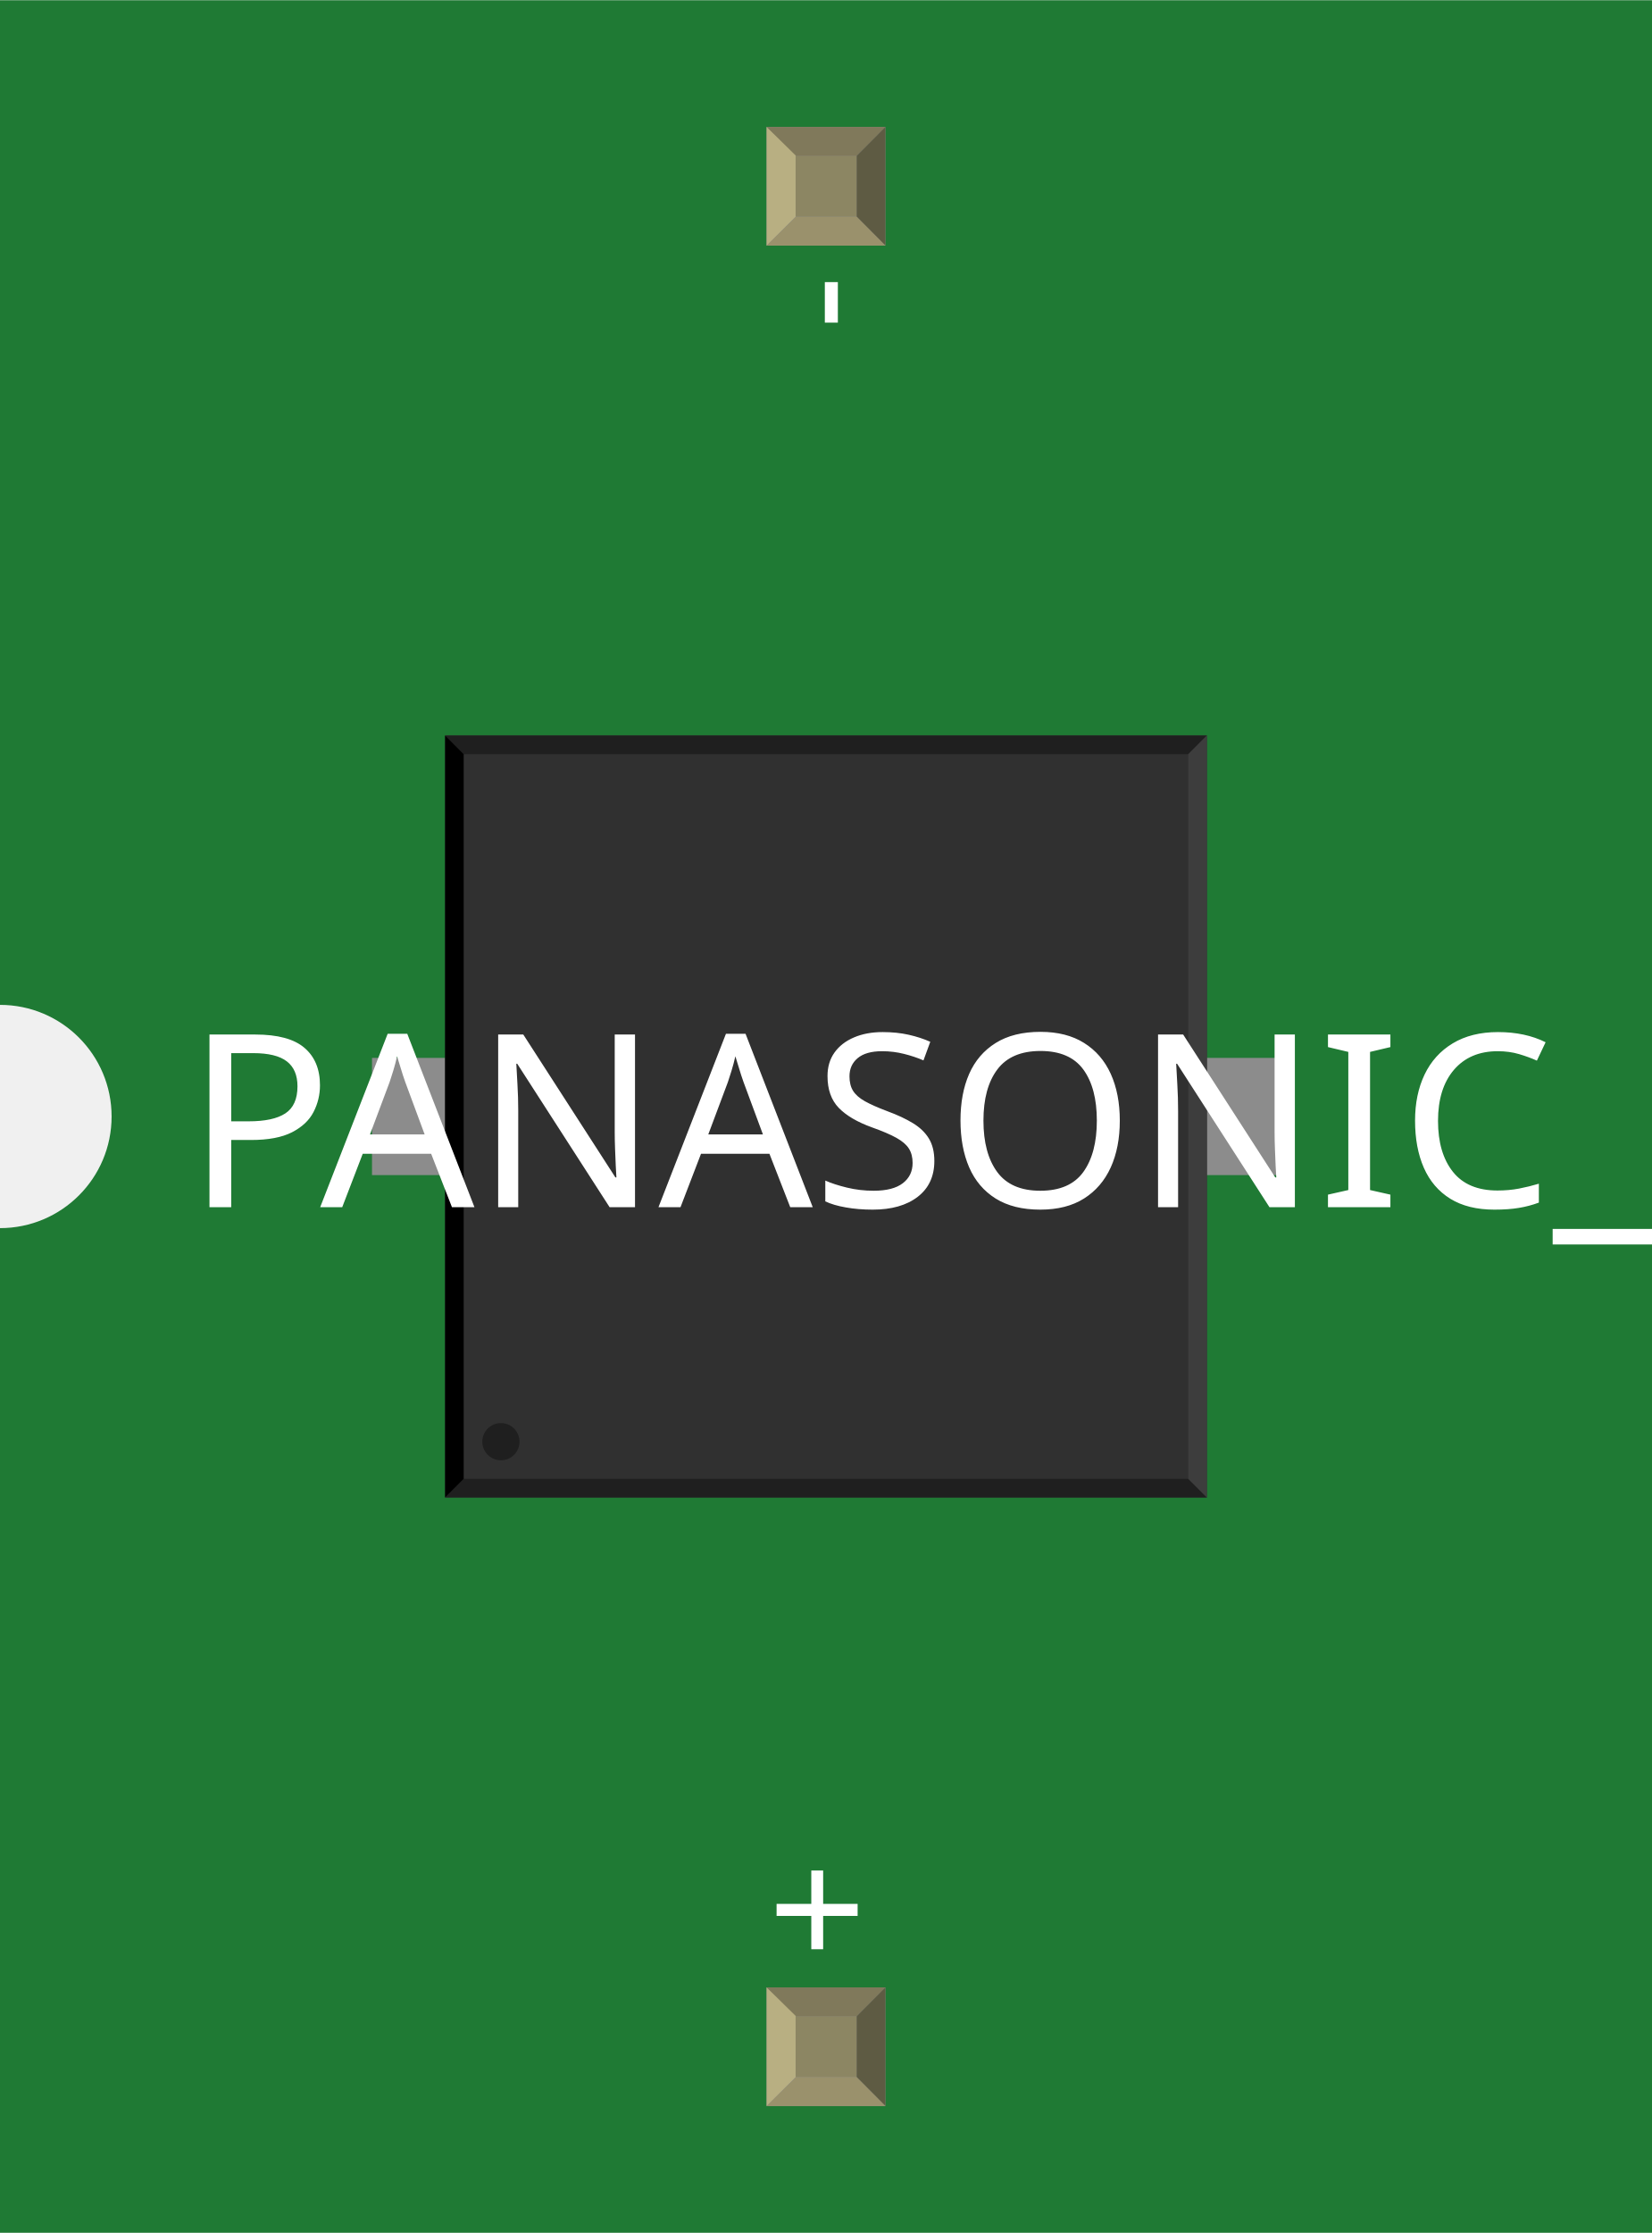
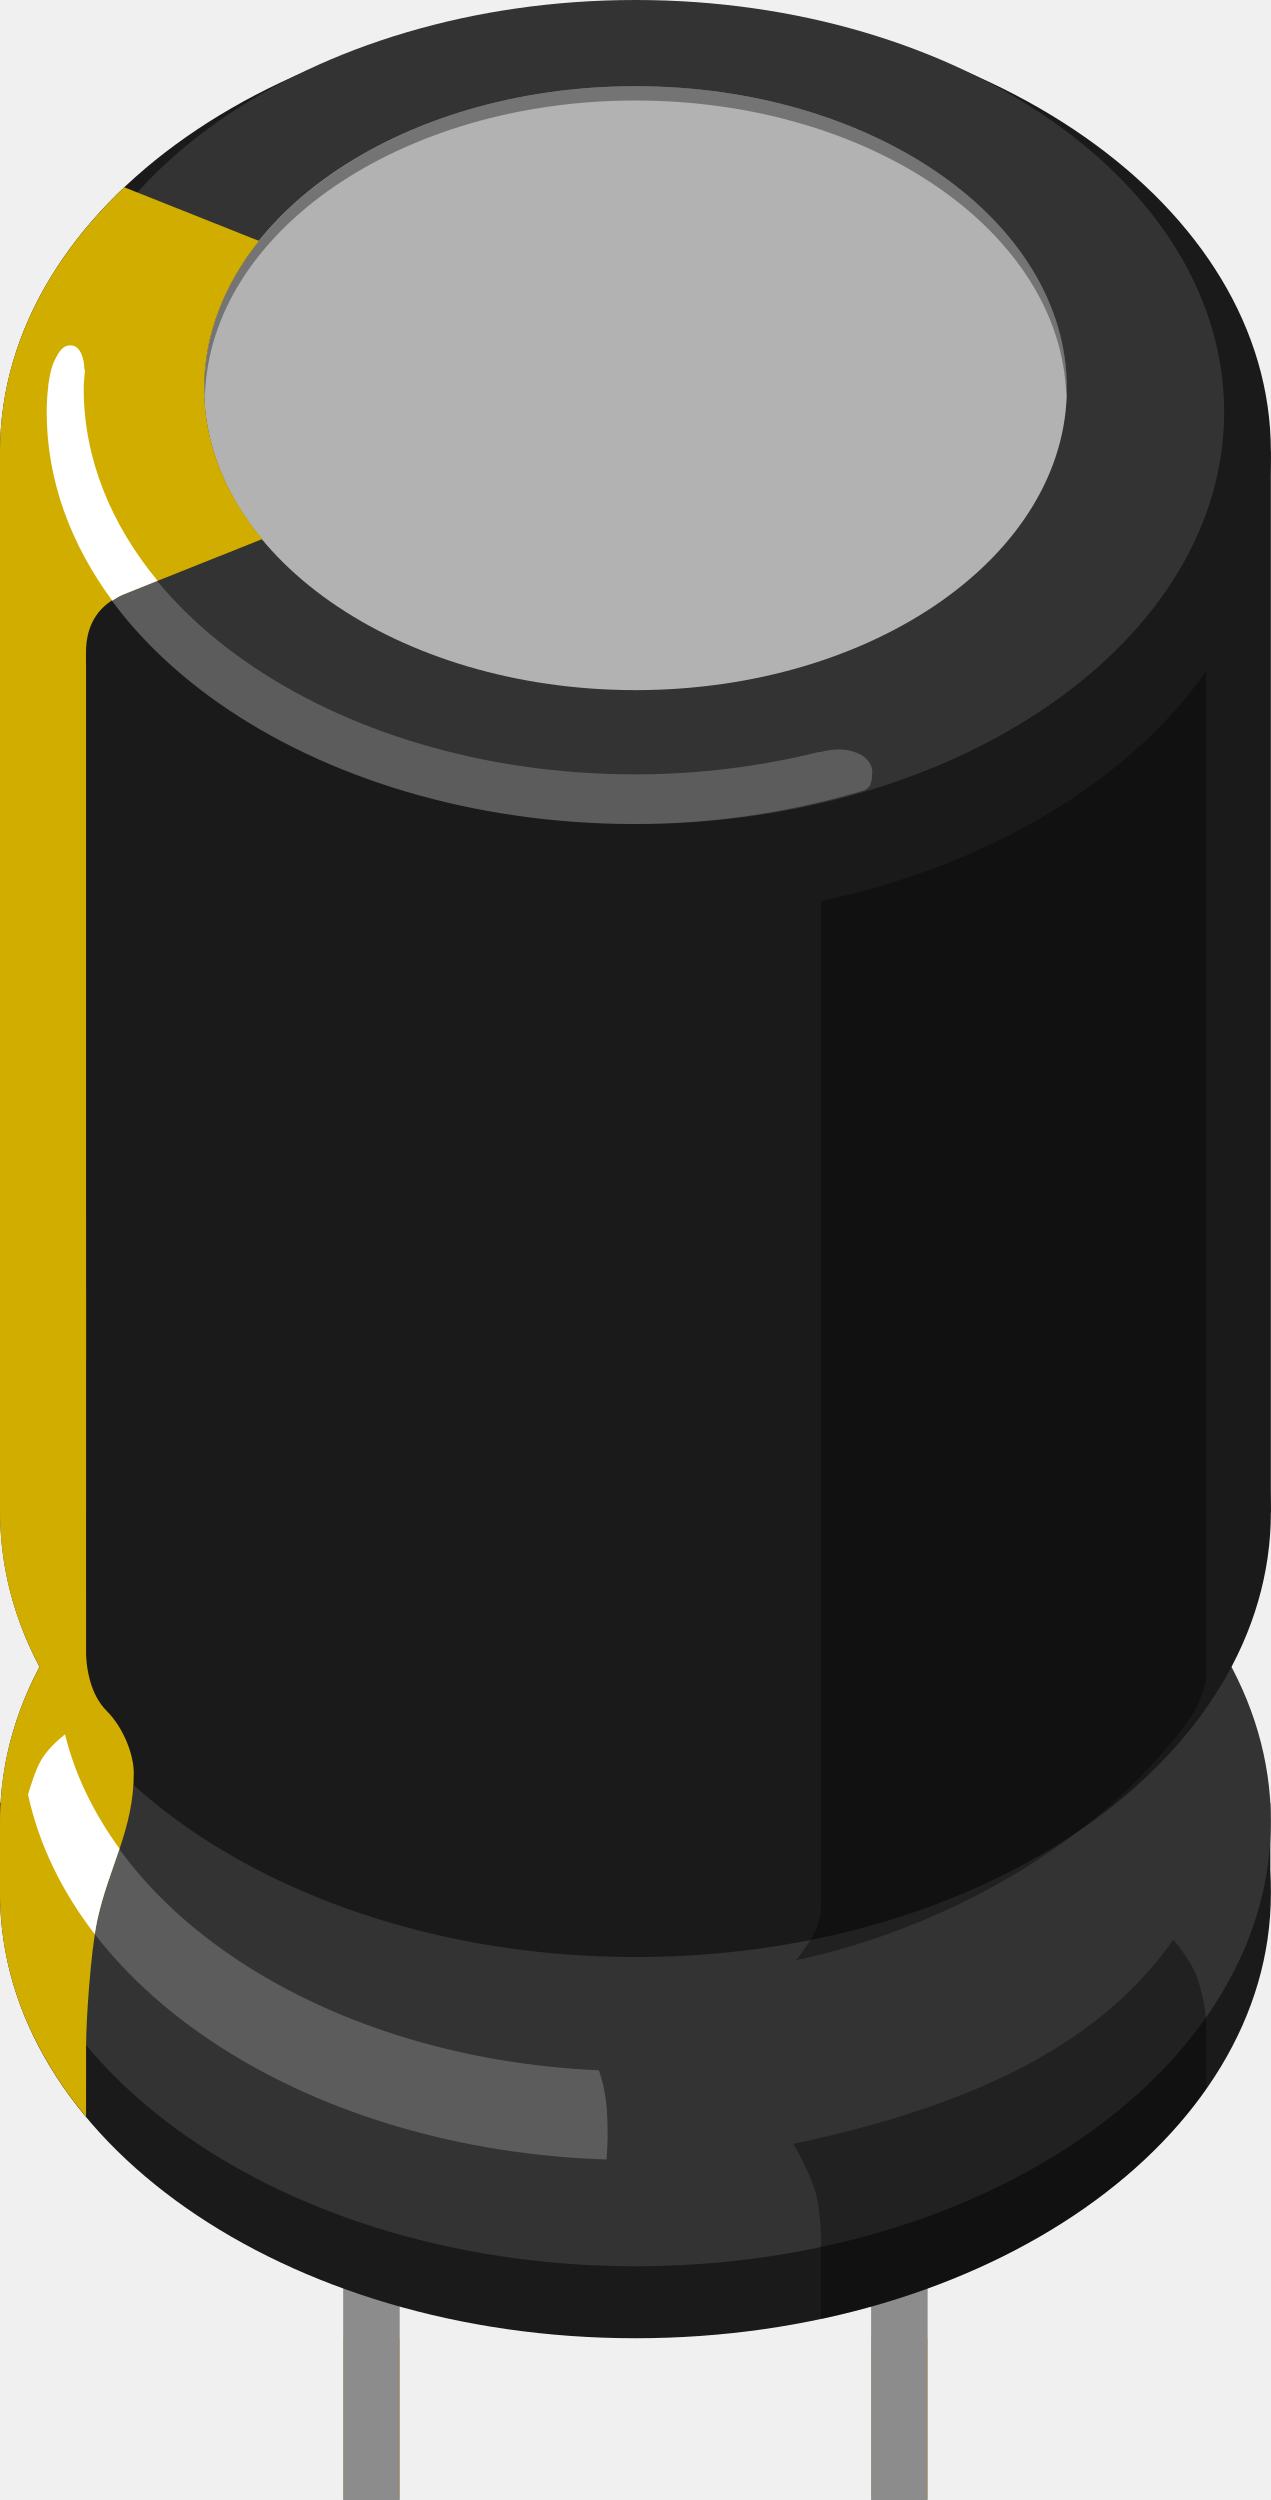
- <svg xmlns="http://www.w3.org/2000/svg" width="0.444in" x="0in" version="1.2" y="0in" height="0.6in" viewBox="0 0 444.094 600" baseProfile="tiny">
-   <g id="breadboard">
-     <g id="icon">
-       <path fill="#1F7A34" stroke="none" stroke-width="0" d="M0,0L0,270A30,30 0 0 1 0,330L0,600L444.094,600L444.094,0L0,0z" />
-       <g transform="translate(-22.0472,95.2126)">
-         <g transform="matrix(0.5, 0, 0, 0.5, 122.047, 102.394)">
-           <rect width="153.543" x="0" y="173.291" fill="#8c8c8c" connectorname="-" height="62.992" stroke="none" stroke-linecap="round" stroke-width="0" />
-           <rect width="153.543" x="334.646" y="173.291" fill="#8c8c8c" connectorname="+" height="62.992" stroke="none" stroke-linecap="round" stroke-width="0" />
-           <rect width="409.575" x="39.307" y="0" fill="#303030" height="409.575" stroke="none" stroke-width="0" />
-           <polygon fill="#1f1f1f" points="39.307,0 448.882,0 438.882,10 49.307,10" />
-           <polygon fill="#1f1f1f" points="39.307,409.575 448.882,409.575 438.882,399.575 49.307,399.575" />
-           <polygon fill="#000000" points="39.307,0 39.307,409.575 49.307,399.575 49.307,10" />
-           <polygon fill="#3d3d3d" points="448.882,0 448.882,409.575 438.882,399.575 438.882,10" />
-           <circle fill="#1f1f1f" cx="69.307" cy="379.575" stroke="none" r="10" stroke-width="0" />
-         </g>
+ <svg xmlns="http://www.w3.org/2000/svg" version="1.1" id="Ebene_1" x="0px" y="0px" width="35.149px" height="69.147px" viewBox="0 0 35.149 69.147" enable-background="new 0 0 35.149 69.147" xml:space="preserve">
+   <g id="copper1">
+     <rect id="connector1pad" x="9.492" y="64.672" fill="#F7BD13" width="1.563" height="4.438" />
+     <rect id="connector0pad" x="24.094" y="64.672" fill="#F7BD13" width="1.563" height="4.438" />
+     <g id="copper0">
+ 	</g>
+   </g>
+   <g id="icon">
+     <g>
+       <g>
+         <rect x="9.492" y="56.116" fill="#8C8C8C" width="1.563" height="13.031" />
+         <rect x="24.094" y="56.116" fill="#8C8C8C" width="1.563" height="13.031" />
      </g>
-       <text x="50" y="324.375" font-family="OCRA" fill="white" text-anchor="start" stroke="none" id="label" stroke-width="0" font-size="65">PANASONIC_G</text>
-       <g transform="translate(235.547,526.05)">
-         <g transform="rotate(-90)">
-           <text x="0" y="0" font-family="OCRA" fill="white" text-anchor="start" stroke="none" stroke-width="0" font-size="45">+</text>
-         </g>
-       </g>
-       <g transform="translate(235.547,73.95)">
-         <g transform="rotate(-90)">
-           <text x="0" y="0" font-family="OCRA" fill="white" text-anchor="end" stroke="none" stroke-width="0" font-size="45">-</text>
-         </g>
-       </g>
-     </g>
-     <g transform="translate(206.082,534.05)">
-       <rect width="31.93" x="0" y="0" fill="#8D8C8C" height="31.9" id="connector0pin" />
-       <rect width="16.444" x="7.792" y="7.735" fill="#8C8663" height="16.415" />
-       <polygon fill="#B8AF82" points="0,31.9,7.792,24.137,7.792,6.972,0,0" />
-       <polygon fill="#80795B" points="24.208,7.763,7.903,7.763,0,0,31.93,0" />
-       <polygon fill="#5E5B43" points="24.208,24.137,24.208,7.763,31.93,0,31.93,31.9" />
-       <polygon fill="#9A916C" points="0,31.9,7.875,24.137,24.208,24.137,31.93,31.9" />
-     </g>
-     <g transform="translate(206.082,34.05)">
-       <rect width="31.93" x="0" y="0" fill="#8D8C8C" height="31.9" id="connector1pin" />
-       <rect width="16.444" x="7.792" y="7.735" fill="#8C8663" height="16.415" />
-       <polygon fill="#B8AF82" points="0,31.9,7.792,24.137,7.792,6.972,0,0" />
-       <polygon fill="#80795B" points="24.208,7.763,7.903,7.763,0,0,31.93,0" />
-       <polygon fill="#5E5B43" points="24.208,24.137,24.208,7.763,31.93,0,31.93,31.9" />
-       <polygon fill="#9A916C" points="0,31.9,7.875,24.137,24.208,24.137,31.93,31.9" />
+       <ellipse fill="#1A1A1A" cx="17.576" cy="52.371" rx="17.575" ry="12.302" />
+       <rect y="49.864" fill="#1A1A1A" width="35.136" height="2.508" />
+       <ellipse fill="#333333" cx="17.576" cy="50.379" rx="17.575" ry="12.303" />
+       <path fill="#1A1A1A" d="M17.576,29.526c9.706,0,17.575,5.51,17.575,12.303c0,6.797-7.869,12.301-17.575,12.301    S0.004,48.625,0.004,41.829C0.004,35.036,7.871,29.526,17.576,29.526z" />
+       <rect y="12.486" fill="#1A1A1A" width="35.149" height="29.343" />
+       <ellipse fill="#1A1A1A" cx="17.576" cy="12.488" rx="17.575" ry="12.302" />
+       <ellipse fill="#333333" cx="17.576" cy="11.397" rx="16.282" ry="11.397" />
+       <ellipse fill="#B2B2B2" cx="17.576" cy="10.736" rx="11.932" ry="8.352" />
+       <path fill="#D1AD00" d="M3.433,5.187C1.277,7.227,0,9.753,0,12.486v6.798h2.351v-0.658l0.027-0.244c0,0,0,0.129,0-0.332    c0-0.822,0.39-1.352,1.054-1.615c0.639-0.252,0.588-4.748,0.588-4.748L3.433,5.187z" />
+       <path fill="#D1AD00" d="M5.646,10.738c0-1.481,0.555-2.87,1.521-4.073L3.433,5.178c-1.354,1.66-2.137,3.58-2.137,5.628    c0,2.047,0.783,3.964,2.137,5.628l3.819-1.523C6.237,13.688,5.646,12.261,5.646,10.738z" />
+       <rect y="18.381" fill="#D1AD00" width="2.38" height="23.447" />
+       <rect y="33.606" fill="#D1AD00" width="2.38" height="4.049" />
+       <path fill="#D1AD00" d="M0,50.383v1.988c0,2.248,0.866,4.359,2.38,6.178v-1.992V46.19v-1.988C0.866,46.022,0,48.129,0,50.383z" />
+       <path fill="#D1AD00" d="M2.38,35.655C0.866,37.469,0,39.577,0,41.829s0.866,4.357,2.38,6.178V35.655z" />
+       <path fill="#D1AD00" d="M2.38,57.588c0,0,0-0.455,0-1.031c0-0.582,0.123-2.584,0.317-3.477C3.023,51.61,3.7,50.596,3.7,49.04    c0-0.525-0.295-1.262-0.743-1.711c-0.442-0.441-0.588-1.131-0.588-1.854c0-0.727,0-1.645,0-1.645l-1.019,0.031L1.464,56.54    L2.38,57.588z" />
+       <path opacity="0.35" enable-background="new    " d="M17.576,2.78c6.498,0,11.767,3.635,11.916,8.156    c0.005-0.066,0.02-0.129,0.02-0.198c0-4.612-5.345-8.354-11.931-8.354c-6.587,0-11.929,3.741-11.929,8.354    c0,0.067,0.012,0.131,0.017,0.198C5.811,6.417,11.081,2.78,17.576,2.78z" />
+       <path opacity="0.35" enable-background="new    " d="M22.71,24.922v5.141v14.789c0,0,0,7.582,0,7.885    c0,0.301-0.098,0.553-0.222,0.789c-0.14,0.27-0.471,0.693-0.471,0.693c4.676-1.002,8.801-3.707,10.921-6.734    c0.146-0.188,0.299-0.586,0.35-0.76c0.06-0.178,0.075-0.35,0.075-0.35v-1.521v-8.428V18.559    C31.243,21.594,27.388,23.922,22.71,24.922z" />
+       <path opacity="0.35" enable-background="new    " d="M33.092,54.643c-0.163-0.438-0.641-0.992-0.641-0.992    c-2.123,3.033-5.821,4.65-10.506,5.646c0,0,0.423,0.715,0.607,1.324c0.179,0.607,0.157,1.527,0.157,1.527v1.994    c4.678-0.998,8.534-3.334,10.653-6.365c0,0,0-1.387,0-1.748C33.369,55.616,33.23,55.008,33.092,54.643z" />
+       <path opacity="0.2" fill="#FFFFFF" enable-background="new    " d="M16.787,58.379c-0.03-0.424-0.114-0.797-0.219-1.117    c-7.465-0.328-13.535-4.234-14.769-9.291c-0.236,0.188-0.505,0.443-0.667,0.734c-0.132,0.238-0.253,0.594-0.352,0.93    c1.192,5.545,7.836,9.83,15.996,10.094C16.807,59.354,16.821,58.907,16.787,58.379z" />
+       <path opacity="0.2" fill="#FFFFFF" enable-background="new    " d="M24.125,21.379c0.015-0.271-0.199-0.457-0.372-0.533    c-0.18-0.076-0.482-0.195-1.047-0.049h-0.048c-1.594,0.395-3.302,0.621-5.086,0.621c-8.428,0-15.261-4.785-15.261-10.683    c0-0.167,0.024-0.33,0.037-0.495c-0.002-0.016-0.019-0.021-0.019-0.041c0-0.264-0.1-0.606-0.326-0.641    C1.746,9.515,1.626,9.725,1.497,9.99c-0.063,0.132-0.108,0.318-0.144,0.537c-0.002,0.029-0.012,0.059-0.015,0.085    c-0.005,0.031-0.006,0.065-0.007,0.097c-0.024,0.228-0.043,0.454-0.043,0.683c0,6.295,7.292,11.399,16.28,11.399    c2.257,0,4.386-0.348,6.336-0.93C24.096,21.774,24.116,21.616,24.125,21.379z" />
+       <path fill="#FFFFFF" d="M1.126,48.706c-0.133,0.236-0.249,0.59-0.35,0.928c0.298,1.377,0.934,2.682,1.845,3.863    c0.025-0.158,0.049-0.297,0.076-0.418c0.16-0.721,0.401-1.328,0.608-1.947c-0.712-0.98-1.237-2.047-1.507-3.162    C1.56,48.159,1.289,48.417,1.126,48.706z" />
+       <path fill="#FFFFFF" d="M2.314,10.738c0-0.167,0.025-0.33,0.035-0.497c-0.003-0.015-0.018-0.021-0.018-0.04    c0-0.263-0.101-0.606-0.325-0.641C1.75,9.517,1.626,9.727,1.501,9.993c-0.065,0.133-0.112,0.317-0.145,0.536    c-0.005,0.027-0.01,0.059-0.015,0.086c-0.005,0.031-0.005,0.066-0.008,0.098c-0.026,0.226-0.04,0.454-0.04,0.683    c0,1.884,0.662,3.653,1.815,5.217c0.099-0.064,0.2-0.133,0.318-0.178l0.93-0.373C3.067,14.497,2.314,12.681,2.314,10.738z" />
    </g>
  </g>
</svg>
